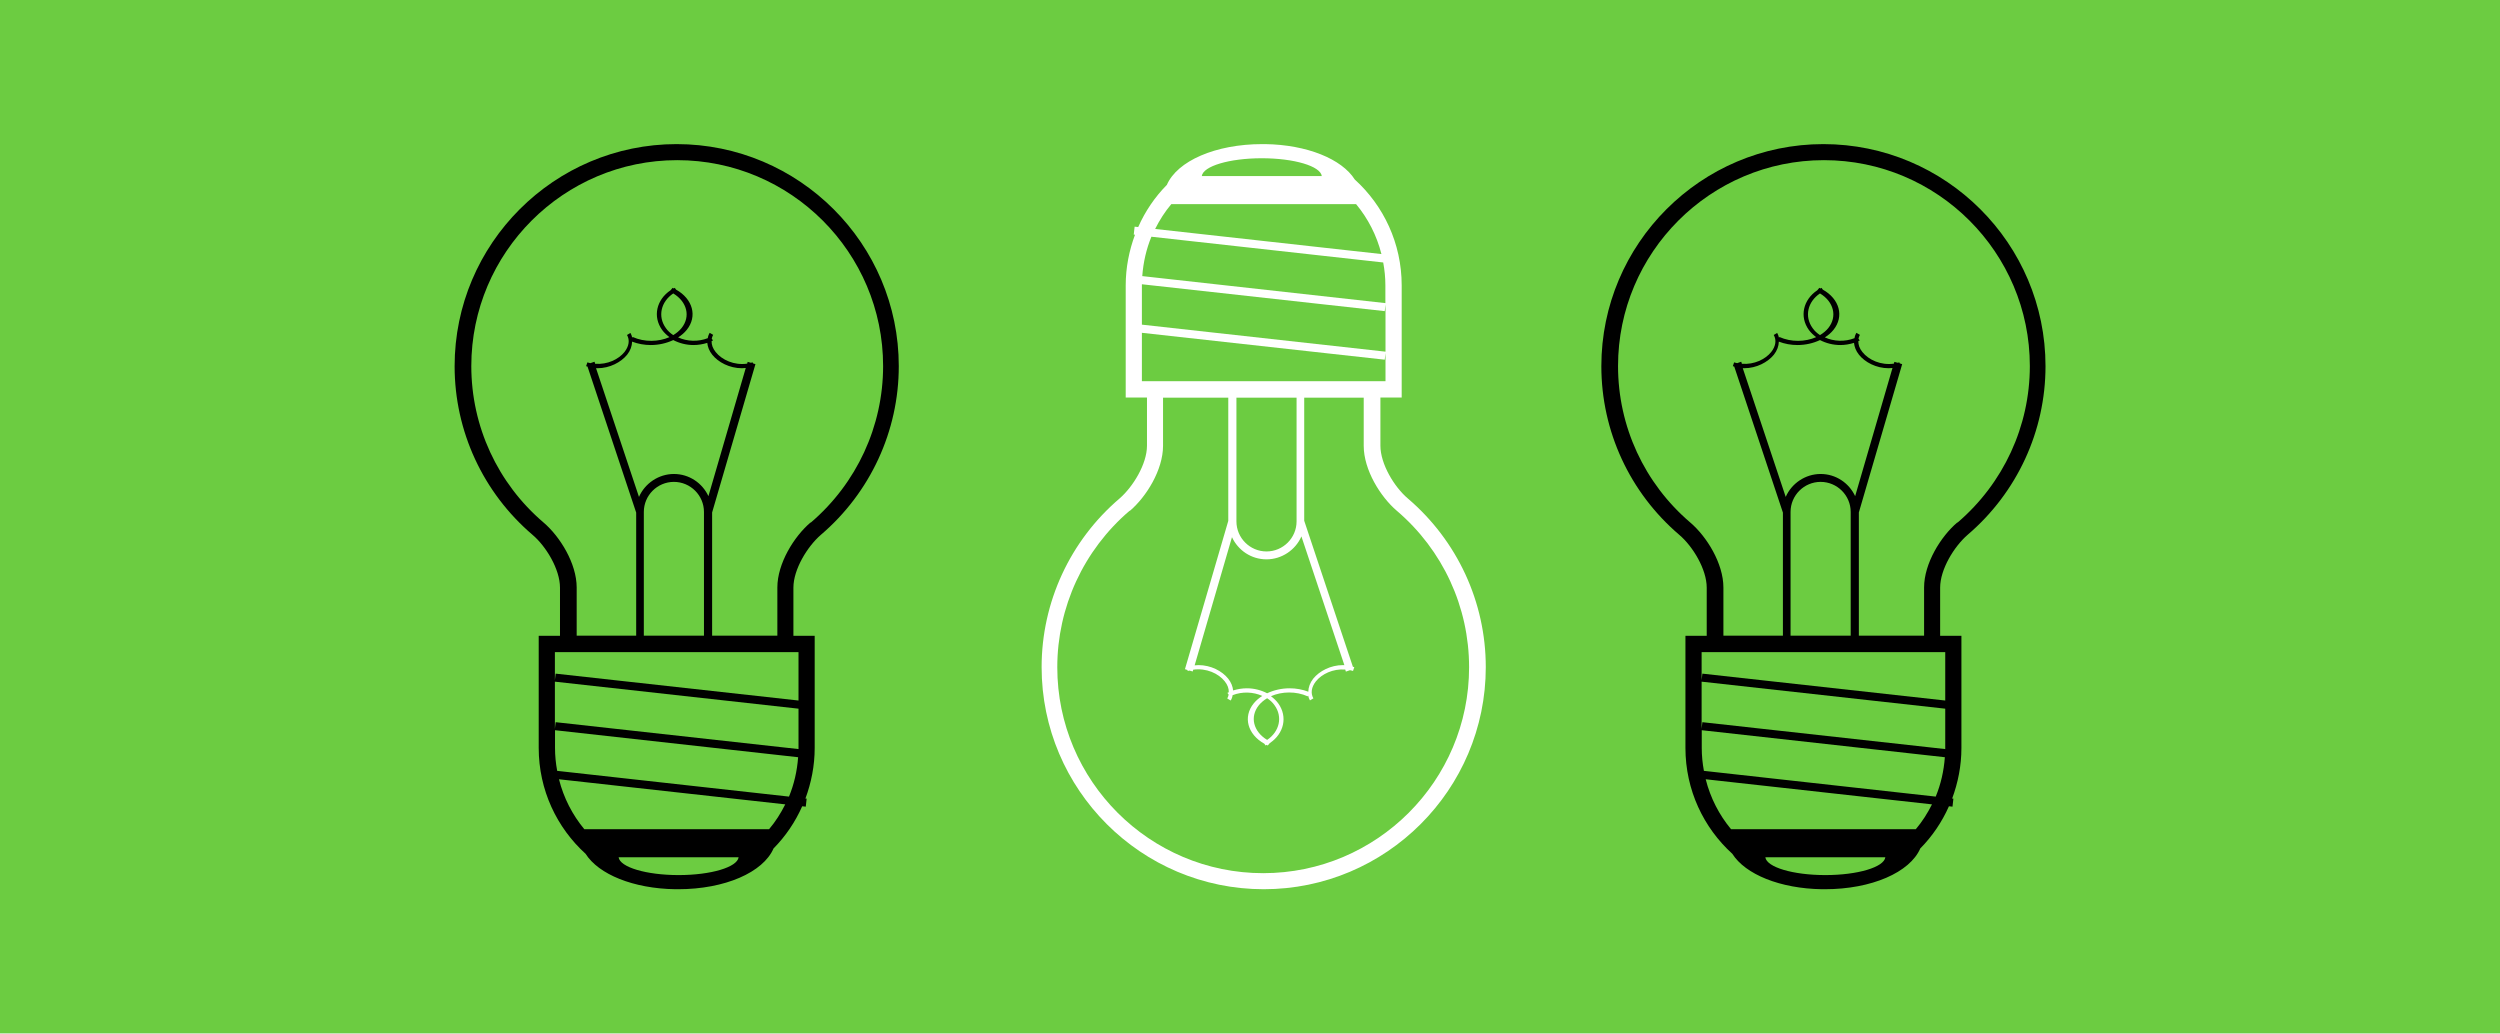
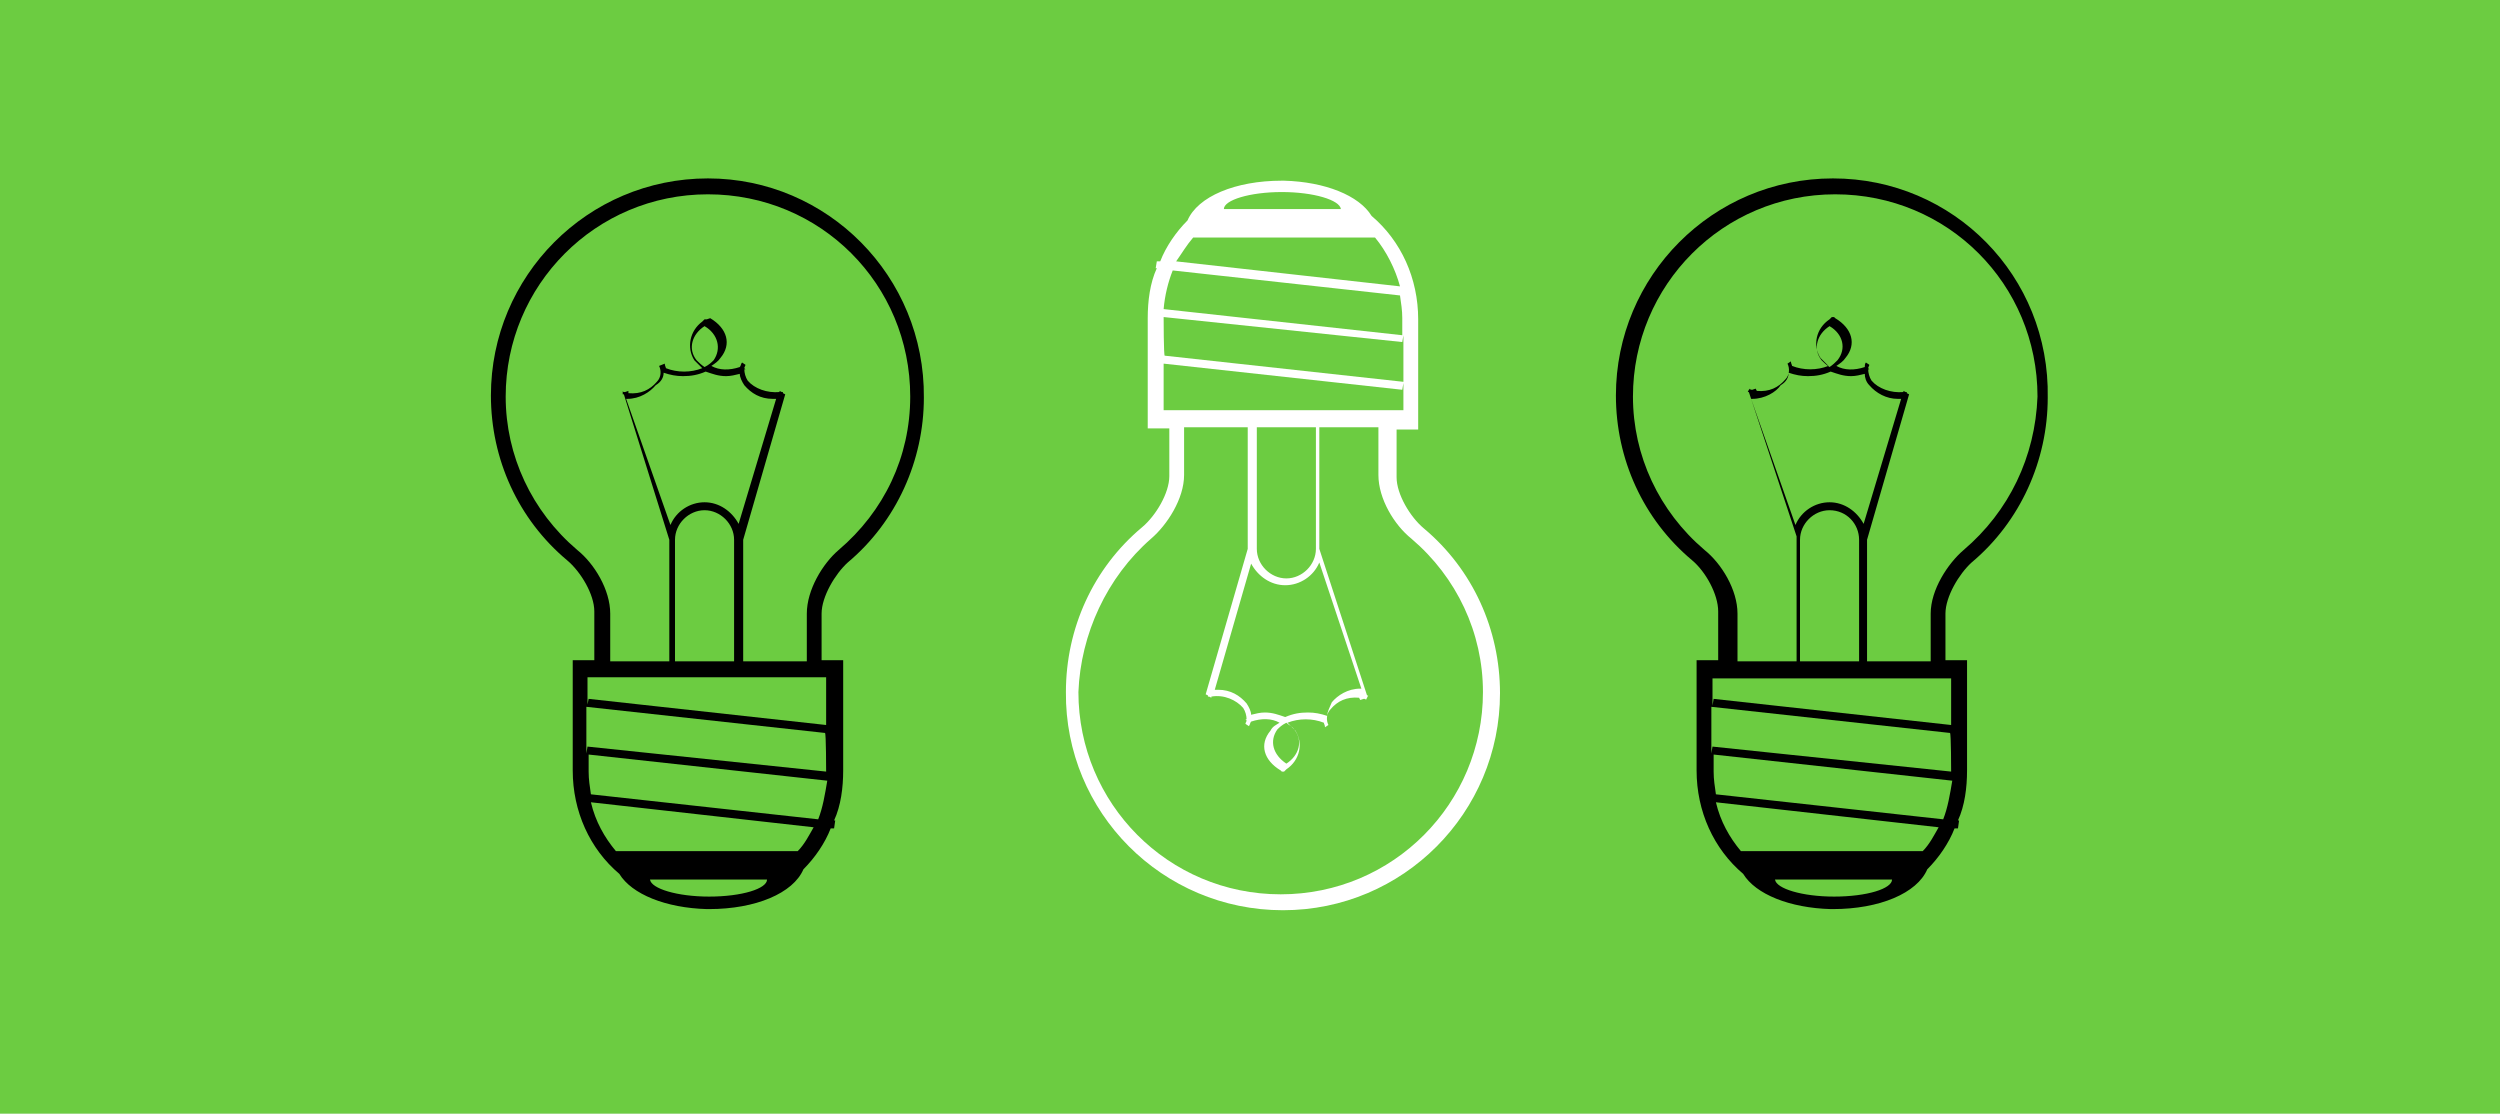
- <svg xmlns="http://www.w3.org/2000/svg" id="uuid-ec7c300b-66aa-4ec7-aa2f-fc330c9a6ab2" width="196.21" height="81.1" viewBox="0 0 196.21 81.1">
-   <defs>
-     <style>.uuid-40c6a5b5-8cb9-4c8e-a4ed-cfa1d341632e{fill:#fff;}.uuid-7c58cae1-1c36-471a-97c8-3ece2c6b0391{fill:#6ccc41;}</style>
-   </defs>
+ <svg xmlns="http://www.w3.org/2000/svg" version="1.1" id="uuid-ec7c300b-66aa-4ec7-aa2f-fc330c9a6ab2" x="0px" y="0px" viewBox="0 0 220 98" style="enable-background:new 0 0 220 98;" xml:space="preserve">
+   <style type="text/css">
+ 	.st0{fill:#6CCC41;}
+ 	.st1{fill:#FFFFFF;}
+ </style>
  <g id="uuid-1758a25d-2469-4e2e-a634-1fce5dc3f035">
-     <rect class="uuid-7c58cae1-1c36-471a-97c8-3ece2c6b0391" width="196.21" height="81.1" />
+     <rect class="st0" width="220" height="98" />
    <g>
-       <path d="M53.11,11.31c-9.61,0-17.43,7.82-17.43,17.43,0,5.1,2.23,9.92,6.12,13.24,1.06,.9,2.15,2.7,2.15,4.14v3.78h-1.67v8.8c0,3.31,1.43,6.27,3.68,8.31,1.02,1.61,3.74,2.73,7.04,2.78,.04,0,.07,0,.11,0,.01,0,.02,0,.04,0,.02,0,.05,0,.07,0,3.68,0,6.68-1.33,7.49-3.2,.94-.95,1.7-2.07,2.25-3.31l.28,.03,.07-.63h-.1c.46-1.24,.73-2.58,.73-3.98v-8.8h-1.67v-3.78c0-1.44,1.1-3.23,2.15-4.14,3.89-3.32,6.12-8.15,6.12-13.24,0-9.61-7.82-17.43-17.44-17.43Zm.15,57.37c-2.54,0-4.61-.62-4.71-1.4h9.42c-.1,.78-2.17,1.4-4.71,1.4Zm7.11-3.6h-14.51c-.93-1.12-1.62-2.45-1.99-3.92l17.76,1.97c-.35,.7-.77,1.36-1.27,1.95Zm1.55-2.56l-18.19-2.02c-.11-.59-.17-1.19-.17-1.8v-1.39l19.08,2.12c-.08,1.09-.32,2.13-.72,3.1Zm.75-3.82s0,.06,0,.09l-19.06-2.11-.06,.52v-3.7l19.12,2.12v3.08Zm0-7.53v3.81l-19.06-2.11-.06,.52v-2.21h19.12Zm-13.07-24.36c.47,.18,.97,.27,1.47,.27,.63,0,1.24-.14,1.77-.39,.48,.25,1.03,.39,1.59,.39,.36,0,.73-.06,1.08-.17,.03,.31,.15,.63,.39,.93,.47,.59,1.35,1.06,2.33,1.06,.1,0,.2-.01,.3-.02l-2.93,10.06c-.48-1.03-1.51-1.74-2.71-1.74s-2.28,.74-2.74,1.8l-3.37-10.1s.07,0,.11,0c.97,0,1.85-.47,2.33-1.06,.26-.33,.38-.68,.39-1.03Zm2.66-1.06c-.66-.91-.39-2.07,.58-2.72,1.08,.65,1.38,1.81,.65,2.72-.18,.22-.4,.4-.65,.55-.23-.15-.43-.33-.58-.55Zm2.99,14.43v9.71h-4.72v-9.71c0-1.3,1.06-2.36,2.36-2.36s2.36,1.06,2.36,2.36Zm8.36,.83c-1.29,1.1-2.6,3.21-2.6,5.1v3.78h-5.12v-9.67l3.4-11.64-.19-.06-.03-.08s-.1,.02-.14,.03l-.25-.07-.04,.14c-1.02,.15-1.99-.3-2.47-.91-.23-.28-.33-.58-.32-.86,.04-.02,.07-.03,.11-.05l-.1-.14c.02-.1,.06-.2,.11-.3l-.27-.16c-.08,.13-.13,.27-.15,.42-.76,.3-1.63,.26-2.33-.06,.26-.16,.48-.35,.67-.58,.87-1.07,.48-2.44-.83-3.17l-.1-.14s-.05,.03-.08,.05c-.03-.01-.06-.03-.09-.05l-.16,.19c-1.11,.74-1.42,2.07-.66,3.12,.16,.22,.36,.4,.57,.56-.86,.38-1.97,.4-2.88-.01l-.04,.05c-.03-.13-.07-.25-.14-.37l-.27,.16c.23,.4,.16,.88-.2,1.34-.46,.57-1.34,1-2.3,.92l-.05-.16-.32,.11c-.08-.02-.16-.03-.24-.06l-.05,.15h0s-.05,.15-.05,.15c.04,.01,.07,.02,.11,.03l3.82,11.46v9.66h-4.67v-3.78c0-1.89-1.31-4-2.6-5.1-3.61-3.08-5.67-7.55-5.67-12.28,0-8.91,7.25-16.16,16.16-16.16s16.16,7.25,16.16,16.16c0,4.72-2.07,9.2-5.67,12.28Z" />
-       <path d="M143.11,11.31c-9.61,0-17.43,7.82-17.43,17.43,0,5.1,2.23,9.92,6.12,13.24,1.06,.9,2.15,2.7,2.15,4.14v3.78h-1.67v8.8c0,3.31,1.43,6.27,3.68,8.31,1.02,1.61,3.74,2.73,7.04,2.78,.04,0,.07,0,.11,0,.01,0,.02,0,.04,0,.02,0,.05,0,.07,0,3.68,0,6.68-1.33,7.49-3.2,.94-.95,1.7-2.07,2.25-3.31l.28,.03,.07-.63h-.1c.46-1.24,.73-2.58,.73-3.98v-8.8h-1.67v-3.78c0-1.44,1.1-3.23,2.15-4.14,3.89-3.32,6.12-8.15,6.12-13.24,0-9.61-7.82-17.43-17.44-17.43Zm.15,57.37c-2.54,0-4.61-.62-4.71-1.4h9.42c-.1,.78-2.17,1.4-4.71,1.4Zm7.11-3.6h-14.51c-.93-1.12-1.62-2.45-1.99-3.92l17.76,1.97c-.35,.7-.77,1.36-1.27,1.95Zm1.55-2.56l-18.19-2.02c-.11-.59-.17-1.19-.17-1.8v-1.39l19.08,2.12c-.08,1.09-.32,2.13-.72,3.1Zm.75-3.82s0,.06,0,.09l-19.06-2.11-.06,.52v-3.7l19.12,2.12v3.08Zm0-7.53v3.81l-19.06-2.11-.06,.52v-2.21h19.12Zm-13.07-24.36c.47,.18,.97,.27,1.47,.27,.63,0,1.24-.14,1.77-.39,.48,.25,1.03,.39,1.59,.39,.36,0,.73-.06,1.08-.17,.03,.31,.15,.63,.39,.93,.47,.59,1.35,1.06,2.33,1.06,.1,0,.2-.01,.3-.02l-2.93,10.06c-.48-1.03-1.51-1.74-2.71-1.74s-2.28,.74-2.74,1.8l-3.37-10.1s.07,0,.11,0c.97,0,1.85-.47,2.33-1.06,.26-.33,.38-.68,.39-1.03Zm2.66-1.06c-.66-.91-.39-2.07,.58-2.72,1.08,.65,1.38,1.81,.65,2.72-.18,.22-.4,.4-.65,.55-.23-.15-.43-.33-.58-.55Zm2.99,14.43v9.71h-4.72v-9.71c0-1.3,1.06-2.36,2.36-2.36s2.36,1.06,2.36,2.36Zm8.36,.83c-1.29,1.1-2.6,3.21-2.6,5.1v3.78h-5.12v-9.67l3.4-11.64-.19-.06-.03-.08s-.1,.02-.14,.03l-.25-.07-.04,.14c-1.02,.15-1.99-.3-2.47-.91-.23-.28-.33-.58-.32-.86,.04-.02,.07-.03,.11-.05l-.1-.14c.02-.1,.06-.2,.11-.3l-.27-.16c-.08,.13-.13,.27-.15,.42-.76,.3-1.63,.26-2.33-.06,.26-.16,.48-.35,.67-.58,.87-1.07,.48-2.44-.83-3.17l-.1-.14s-.05,.03-.08,.05c-.03-.01-.06-.03-.09-.05l-.16,.19c-1.11,.74-1.42,2.07-.66,3.12,.16,.22,.36,.4,.57,.56-.86,.38-1.97,.4-2.88-.01l-.04,.05c-.03-.13-.07-.25-.14-.37l-.27,.16c.23,.4,.16,.88-.2,1.34-.46,.57-1.34,1-2.3,.92l-.05-.16-.32,.11c-.08-.02-.16-.03-.24-.06l-.05,.15h0s-.05,.15-.05,.15c.04,.01,.07,.02,.11,.03l3.82,11.46v9.66h-4.67v-3.78c0-1.89-1.31-4-2.6-5.1-3.61-3.08-5.67-7.55-5.67-12.28,0-8.91,7.25-16.16,16.16-16.16s16.16,7.25,16.16,16.16c0,4.72-2.07,9.2-5.67,12.28Z" />
-       <path class="uuid-40c6a5b5-8cb9-4c8e-a4ed-cfa1d341632e" d="M99.18,69.79c9.61,0,17.43-7.82,17.43-17.43,0-5.1-2.23-9.92-6.12-13.24-1.06-.9-2.15-2.7-2.15-4.14v-3.78h1.67v-8.8c0-3.31-1.43-6.27-3.68-8.31-1.02-1.61-3.74-2.73-7.04-2.78-.04,0-.07,0-.11,0-.01,0-.02,0-.04,0-.02,0-.05,0-.07,0-3.68,0-6.68,1.33-7.49,3.2-.94,.95-1.7,2.07-2.25,3.31l-.28-.03-.07,.63h.1c-.46,1.24-.73,2.58-.73,3.98v8.8h1.67v3.78c0,1.44-1.1,3.23-2.15,4.14-3.89,3.32-6.12,8.15-6.12,13.24,0,9.61,7.82,17.43,17.44,17.43Zm-.15-57.37c2.54,0,4.61,.62,4.71,1.4h-9.42c.1-.78,2.17-1.4,4.71-1.4Zm-7.11,3.6h14.51c.93,1.12,1.62,2.45,1.99,3.92l-17.76-1.97c.35-.7,.77-1.36,1.27-1.95Zm-1.55,2.56l18.19,2.02c.11,.59,.17,1.19,.17,1.8v1.39l-19.08-2.12c.08-1.09,.32-2.13,.72-3.1Zm-.75,3.82s0-.06,0-.09l19.06,2.11,.06-.52v3.7l-19.12-2.12v-3.08Zm0,7.53v-3.81l19.06,2.11,.06-.52v2.21h-19.12Zm13.07,24.36c-.47-.18-.97-.27-1.47-.27-.63,0-1.24,.14-1.77,.39-.48-.25-1.03-.39-1.59-.39-.36,0-.73,.06-1.08,.17-.03-.31-.15-.63-.39-.93-.47-.59-1.35-1.06-2.33-1.06-.1,0-.2,.01-.3,.02l2.93-10.06c.48,1.03,1.51,1.74,2.71,1.74s2.28-.74,2.74-1.8l3.37,10.1s-.07,0-.11,0c-.97,0-1.85,.47-2.33,1.06-.26,.33-.38,.68-.39,1.03Zm-2.66,1.06c.66,.91,.39,2.07-.58,2.72-1.08-.65-1.38-1.81-.65-2.72,.18-.22,.4-.4,.65-.55,.23,.15,.43,.33,.58,.55Zm-2.99-14.43v-9.71h4.72v9.71c0,1.3-1.06,2.36-2.36,2.36s-2.36-1.06-2.36-2.36Zm-8.36-.83c1.29-1.1,2.6-3.21,2.6-5.1v-3.78h5.12v9.67l-3.4,11.64,.19,.06,.03,.08s.1-.02,.14-.03l.25,.07,.04-.14c1.02-.15,1.99,.3,2.47,.91,.23,.28,.33,.58,.32,.86-.04,.02-.07,.03-.11,.05l.1,.14c-.02,.1-.06,.2-.11,.3l.27,.16c.08-.13,.13-.27,.15-.42,.76-.3,1.63-.26,2.33,.06-.26,.16-.48,.35-.67,.58-.87,1.07-.48,2.44,.83,3.17l.1,.14s.05-.03,.08-.05c.03,.01,.06,.03,.09,.05l.16-.19c1.11-.74,1.42-2.07,.66-3.12-.16-.22-.36-.4-.57-.56,.86-.38,1.97-.4,2.88,.01l.04-.05c.03,.13,.07,.25,.14,.37l.27-.16c-.23-.4-.16-.88,.2-1.34,.46-.57,1.34-1,2.3-.92l.05,.16,.32-.11c.08,.02,.16,.03,.24,.06l.05-.15h0s.05-.15,.05-.15c-.04-.01-.07-.02-.11-.03l-3.82-11.46v-9.66h4.67v3.78c0,1.89,1.31,4,2.6,5.1,3.61,3.08,5.67,7.55,5.67,12.28,0,8.91-7.25,16.16-16.16,16.16s-16.16-7.25-16.16-16.16c0-4.72,2.07-9.2,5.67-12.28Z" />
+       <path d="M62.3,15.7c-10.6,0-19.1,8.6-19.1,19.1c0,5.6,2.4,10.9,6.7,14.5c1.2,1,2.4,3,2.4,4.5v4.3h-1.9v9.7c0,3.6,1.5,6.9,4.1,9.1    c1.1,1.8,4.1,3,7.7,3.1h0.1l0,0c0,0,0,0,0.1,0c4.1,0,7.4-1.4,8.3-3.5c1-1,1.9-2.3,2.4-3.6h0.3l0.1-0.7h-0.1    c0.6-1.3,0.8-2.9,0.8-4.4v-9.7h-1.9V54c0-1.5,1.2-3.5,2.3-4.5c4.3-3.6,6.7-9,6.7-14.5C81.4,24.3,72.8,15.7,62.3,15.7L62.3,15.7z     M62.4,78.9c-2.8,0-5.1-0.7-5.2-1.5h10.3C67.5,78.2,65.3,78.9,62.4,78.9z M70.2,74.9h-16c-1-1.2-1.8-2.6-2.2-4.3l19.6,2.2    C71.2,73.5,70.8,74.3,70.2,74.9L70.2,74.9z M72,72.1l-20-2.2c-0.1-0.7-0.2-1.3-0.2-2v-1.5l21,2.3C72.6,69.9,72.4,71.1,72,72.1    L72,72.1z M72.7,67.9C72.7,67.9,72.7,68,72.7,67.9l-21-2.2l-0.1,0.6v-4.1l21,2.3C72.7,64.5,72.7,67.9,72.7,67.9z M72.7,59.6v4.2    l-20.9-2.3L51.7,62v-2.4H72.7L72.7,59.6z M58.4,32.8c0.6,0.2,1.1,0.3,1.7,0.3c0.7,0,1.3-0.1,2-0.4c0.6,0.2,1.1,0.4,1.8,0.4    c0.4,0,0.8-0.1,1.2-0.2c0,0.3,0.2,0.7,0.4,1c0.6,0.7,1.4,1.2,2.5,1.2c0.1,0,0.2,0,0.3,0l-3.3,11c-0.6-1.1-1.7-1.9-3-1.9    s-2.5,0.8-3,2l-3.9-11.1h0.1c1.1,0,2-0.6,2.5-1.2C58.2,33.6,58.4,33.2,58.4,32.8L58.4,32.8z M61.3,31.7c-0.8-1-0.4-2.3,0.7-3    c1.2,0.7,1.5,2,0.8,3c-0.2,0.2-0.4,0.4-0.8,0.6C61.7,32.1,61.5,31.9,61.3,31.7z M64.6,47.5v10.7h-5.2V47.5c0-1.4,1.2-2.6,2.6-2.6    S64.6,46.1,64.6,47.5z M73.8,48.4C72.4,49.6,71,51.9,71,54v4.2h-5.6V47.5l3.7-12.8l-0.2-0.1v-0.1h-0.1l-0.2-0.1v0.1    c-1.1,0.1-2.2-0.3-2.8-1c-0.2-0.3-0.3-0.7-0.3-1h0.1l-0.1-0.1c0-0.1,0.1-0.2,0.1-0.3l-0.3-0.2c-0.1,0.1-0.1,0.3-0.2,0.4    c-0.9,0.3-1.8,0.3-2.5-0.1c0.3-0.2,0.6-0.4,0.8-0.7c1-1.2,0.6-2.6-0.9-3.5l-0.3,0.1c0,0,0,0-0.1,0h-0.1l-0.2,0.2    c-1.1,0.8-1.4,2.3-0.7,3.4c0.2,0.2,0.4,0.4,0.7,0.7c-1,0.4-2.2,0.4-3.2,0l0,0c0-0.1-0.1-0.2-0.1-0.4L58,32.2    c0.2,0.4,0.2,1-0.2,1.4c-0.6,0.7-1.4,1.1-2.5,1v-0.2l-0.3,0.1c-0.1,0-0.2,0-0.2-0.1v0.1l0,0v0.2h0.1l4,12.8v10.7h-5.2V54    c0-2.1-1.4-4.4-2.9-5.6c-4-3.4-6.3-8.3-6.3-13.5c0-9.8,7.9-17.8,17.8-17.8S80.1,25,80.1,34.9C80.1,40.2,77.8,45,73.8,48.4    L73.8,48.4z" />
+       <path d="M161.3,15.7c-10.6,0-19.1,8.6-19.1,19.1c0,5.6,2.4,10.9,6.7,14.5c1.2,1,2.3,3,2.3,4.5v4.3h-1.9v9.7c0,3.6,1.5,6.9,4.1,9.1    c1.1,1.8,4.1,3,7.7,3.1h0.1l0,0h0.1c4.1,0,7.4-1.4,8.3-3.5c1-1,1.9-2.3,2.4-3.6h0.3l0.1-0.7h-0.1c0.6-1.3,0.8-2.9,0.8-4.4v-9.7    h-1.9V54c0-1.5,1.2-3.5,2.3-4.5c4.3-3.6,6.7-9,6.7-14.5C180.4,24.3,171.9,15.7,161.3,15.7L161.3,15.7z M161.4,78.9    c-2.8,0-5.1-0.7-5.2-1.5h10.3C166.5,78.2,164.3,78.9,161.4,78.9L161.4,78.9z M169.2,74.9h-16c-1-1.2-1.8-2.6-2.2-4.3l19.6,2.2    C170.2,73.5,169.8,74.3,169.2,74.9L169.2,74.9z M171,72.1l-20-2.2c-0.1-0.7-0.2-1.3-0.2-2v-1.5l21,2.3    C171.6,69.9,171.4,71.1,171,72.1L171,72.1z M171.7,67.9C171.7,67.9,171.7,68,171.7,67.9l-21-2.2l-0.1,0.6v-4.1l21,2.3    C171.7,64.5,171.7,67.9,171.7,67.9z M171.7,59.6v4.2l-20.9-2.3l-0.1,0.6v-2.4H171.7L171.7,59.6z M157.4,32.8    c0.6,0.2,1.1,0.3,1.7,0.3c0.7,0,1.3-0.1,2-0.4c0.6,0.2,1.1,0.4,1.8,0.4c0.4,0,0.8-0.1,1.2-0.2c0,0.3,0.1,0.7,0.4,1    c0.6,0.7,1.5,1.2,2.5,1.2c0.1,0,0.2,0,0.3,0l-3.3,11c-0.6-1.1-1.7-1.9-3-1.9c-1.3,0-2.5,0.8-3,2l-3.9-11.1h0.1    c1.1,0,2.1-0.6,2.5-1.2C157.2,33.6,157.4,33.2,157.4,32.8L157.4,32.8z M160.3,31.7c-0.8-1-0.4-2.3,0.7-3c1.2,0.7,1.5,2,0.7,3    c-0.2,0.2-0.4,0.4-0.7,0.6C160.7,32.1,160.5,31.9,160.3,31.7z M163.6,47.5v10.7h-5.2V47.5c0-1.4,1.2-2.6,2.6-2.6    C162.5,44.9,163.6,46.1,163.6,47.5z M172.8,48.4c-1.4,1.2-2.9,3.5-2.9,5.6v4.2h-5.6V47.5l3.7-12.8l-0.2-0.1v-0.1h-0.1l-0.2-0.1    v0.1c-1.1,0.1-2.2-0.3-2.8-1c-0.2-0.3-0.3-0.7-0.3-1h0.1l-0.1-0.1c0-0.1,0.1-0.2,0.1-0.3l-0.3-0.2c-0.1,0.1-0.1,0.3-0.1,0.4    c-0.9,0.3-1.8,0.3-2.5-0.1c0.3-0.2,0.6-0.4,0.8-0.7c1-1.2,0.6-2.6-0.9-3.5l-0.1-0.1h-0.1h-0.1l-0.2,0.2c-1.2,0.8-1.5,2.3-0.8,3.4    c0.2,0.2,0.4,0.4,0.7,0.7c-1,0.4-2.2,0.4-3.2,0l0,0c0-0.1-0.1-0.2-0.1-0.4l-0.3,0.2c0.2,0.4,0.2,1-0.2,1.4c-0.6,0.7-1.4,1.1-2.5,1    l-0.1-0.2l-0.3,0.1c-0.1,0-0.2,0-0.2-0.1l-0.1,0.1l0,0l-0.1,0.2h0.1l4.2,12.7v11h-5.2V54c0-2.1-1.4-4.4-2.9-5.6    c-4-3.4-6.3-8.3-6.3-13.5c0-9.8,7.9-17.8,17.8-17.8c9.9,0,17.8,7.9,17.8,17.8C179.1,40.2,176.8,45,172.8,48.4L172.8,48.4z" />
+       <path class="st1" d="M112.9,80.1c10.6,0,19.1-8.6,19.1-19.1c0-5.6-2.4-10.9-6.7-14.5c-1.2-1-2.4-3-2.4-4.5v-4.2h1.9v-9.7    c0-3.6-1.5-6.9-4.1-9.1c-1.1-1.8-4.1-3-7.7-3.1h-0.1l0,0h-0.1c-4.1,0-7.4,1.4-8.3,3.5c-1,1-1.9,2.3-2.4,3.6h-0.3l-0.1,0.6h0.1    c-0.6,1.3-0.8,2.9-0.8,4.4v9.7h1.9v4.2c0,1.5-1.2,3.5-2.4,4.5c-4.3,3.6-6.7,8.9-6.7,14.5C93.7,71.5,102.3,80.1,112.9,80.1    L112.9,80.1z M112.8,16.9c2.8,0,5.1,0.7,5.2,1.5h-10.3C107.7,17.6,110,16.9,112.8,16.9z M105,20.9h16c1,1.2,1.8,2.8,2.2,4.3    L103.5,23C104,22.3,104.4,21.6,105,20.9L105,20.9z M103.2,23.8l20,2.2c0.1,0.7,0.2,1.3,0.2,2v1.5l-21-2.3    C102.5,26,102.8,24.8,103.2,23.8L103.2,23.8z M102.4,27.9C102.4,27.9,102.4,27.8,102.4,27.9l21,2.2l0.1-0.6v4.1l-21-2.3    C102.4,31.4,102.4,27.9,102.4,27.9z M102.4,36.2V32l21,2.3l0.1-0.6v2.4H102.4L102.4,36.2z M116.8,63c-0.6-0.2-1.1-0.3-1.7-0.3    c-0.7,0-1.3,0.1-2,0.4c-0.6-0.2-1.1-0.4-1.8-0.4c-0.4,0-0.8,0.1-1.2,0.2c0-0.3-0.2-0.7-0.4-1c-0.6-0.7-1.4-1.2-2.5-1.2    c-0.1,0-0.2,0-0.3,0l3.2-11.1c0.6,1.1,1.7,1.9,3,1.9s2.5-0.8,3-2l3.7,11.1h-0.1c-1.1,0-2,0.6-2.5,1.2    C117,62.3,116.8,62.6,116.8,63L116.8,63z M113.9,64.2c0.8,1,0.4,2.3-0.7,3c-1.2-0.8-1.5-2-0.8-3c0.2-0.2,0.4-0.4,0.8-0.6    C113.4,63.8,113.7,63.9,113.9,64.2z M110.6,48.3V37.6h5.2v10.7c0,1.4-1.2,2.6-2.6,2.6S110.6,49.7,110.6,48.3z M101.3,47.4    c1.4-1.2,2.9-3.5,2.9-5.6v-4.2h5.6v10.7l-3.7,12.8l0.2,0.1v0.1h0.1l0.2,0.1v-0.1c1.1-0.2,2.2,0.3,2.8,1c0.2,0.3,0.3,0.7,0.3,1    h-0.1l0.1,0.1c0,0.1-0.1,0.2-0.1,0.3l0.3,0.2c0.1-0.1,0.1-0.3,0.2-0.4c0.9-0.3,1.8-0.3,2.5,0.1c-0.3,0.2-0.6,0.3-0.8,0.7    c-1,1.2-0.6,2.6,0.9,3.5l0.1,0.1h0.1h0.1l0.2-0.2c1.2-0.8,1.5-2.3,0.8-3.4c-0.2-0.2-0.4-0.4-0.7-0.7c1-0.4,2.2-0.4,3.2,0l0,0    c0,0.1,0.1,0.2,0.1,0.4l0.3-0.2c-0.2-0.4-0.2-1,0.2-1.4c0.6-0.7,1.4-1.1,2.5-1l0.1,0.2l0.3-0.1c0.1,0,0.2,0,0.2,0.1l0.1-0.2l0,0    l0.1-0.2h-0.1l-4.2-12.9V37.6h5.2v4.2c0,2.1,1.4,4.4,2.9,5.6c4,3.4,6.3,8.3,6.3,13.5c0,9.8-7.9,17.8-17.8,17.8s-17.8-8-17.8-17.8    C95.1,55.8,97.4,50.8,101.3,47.4L101.3,47.4z" />
    </g>
  </g>
</svg>
